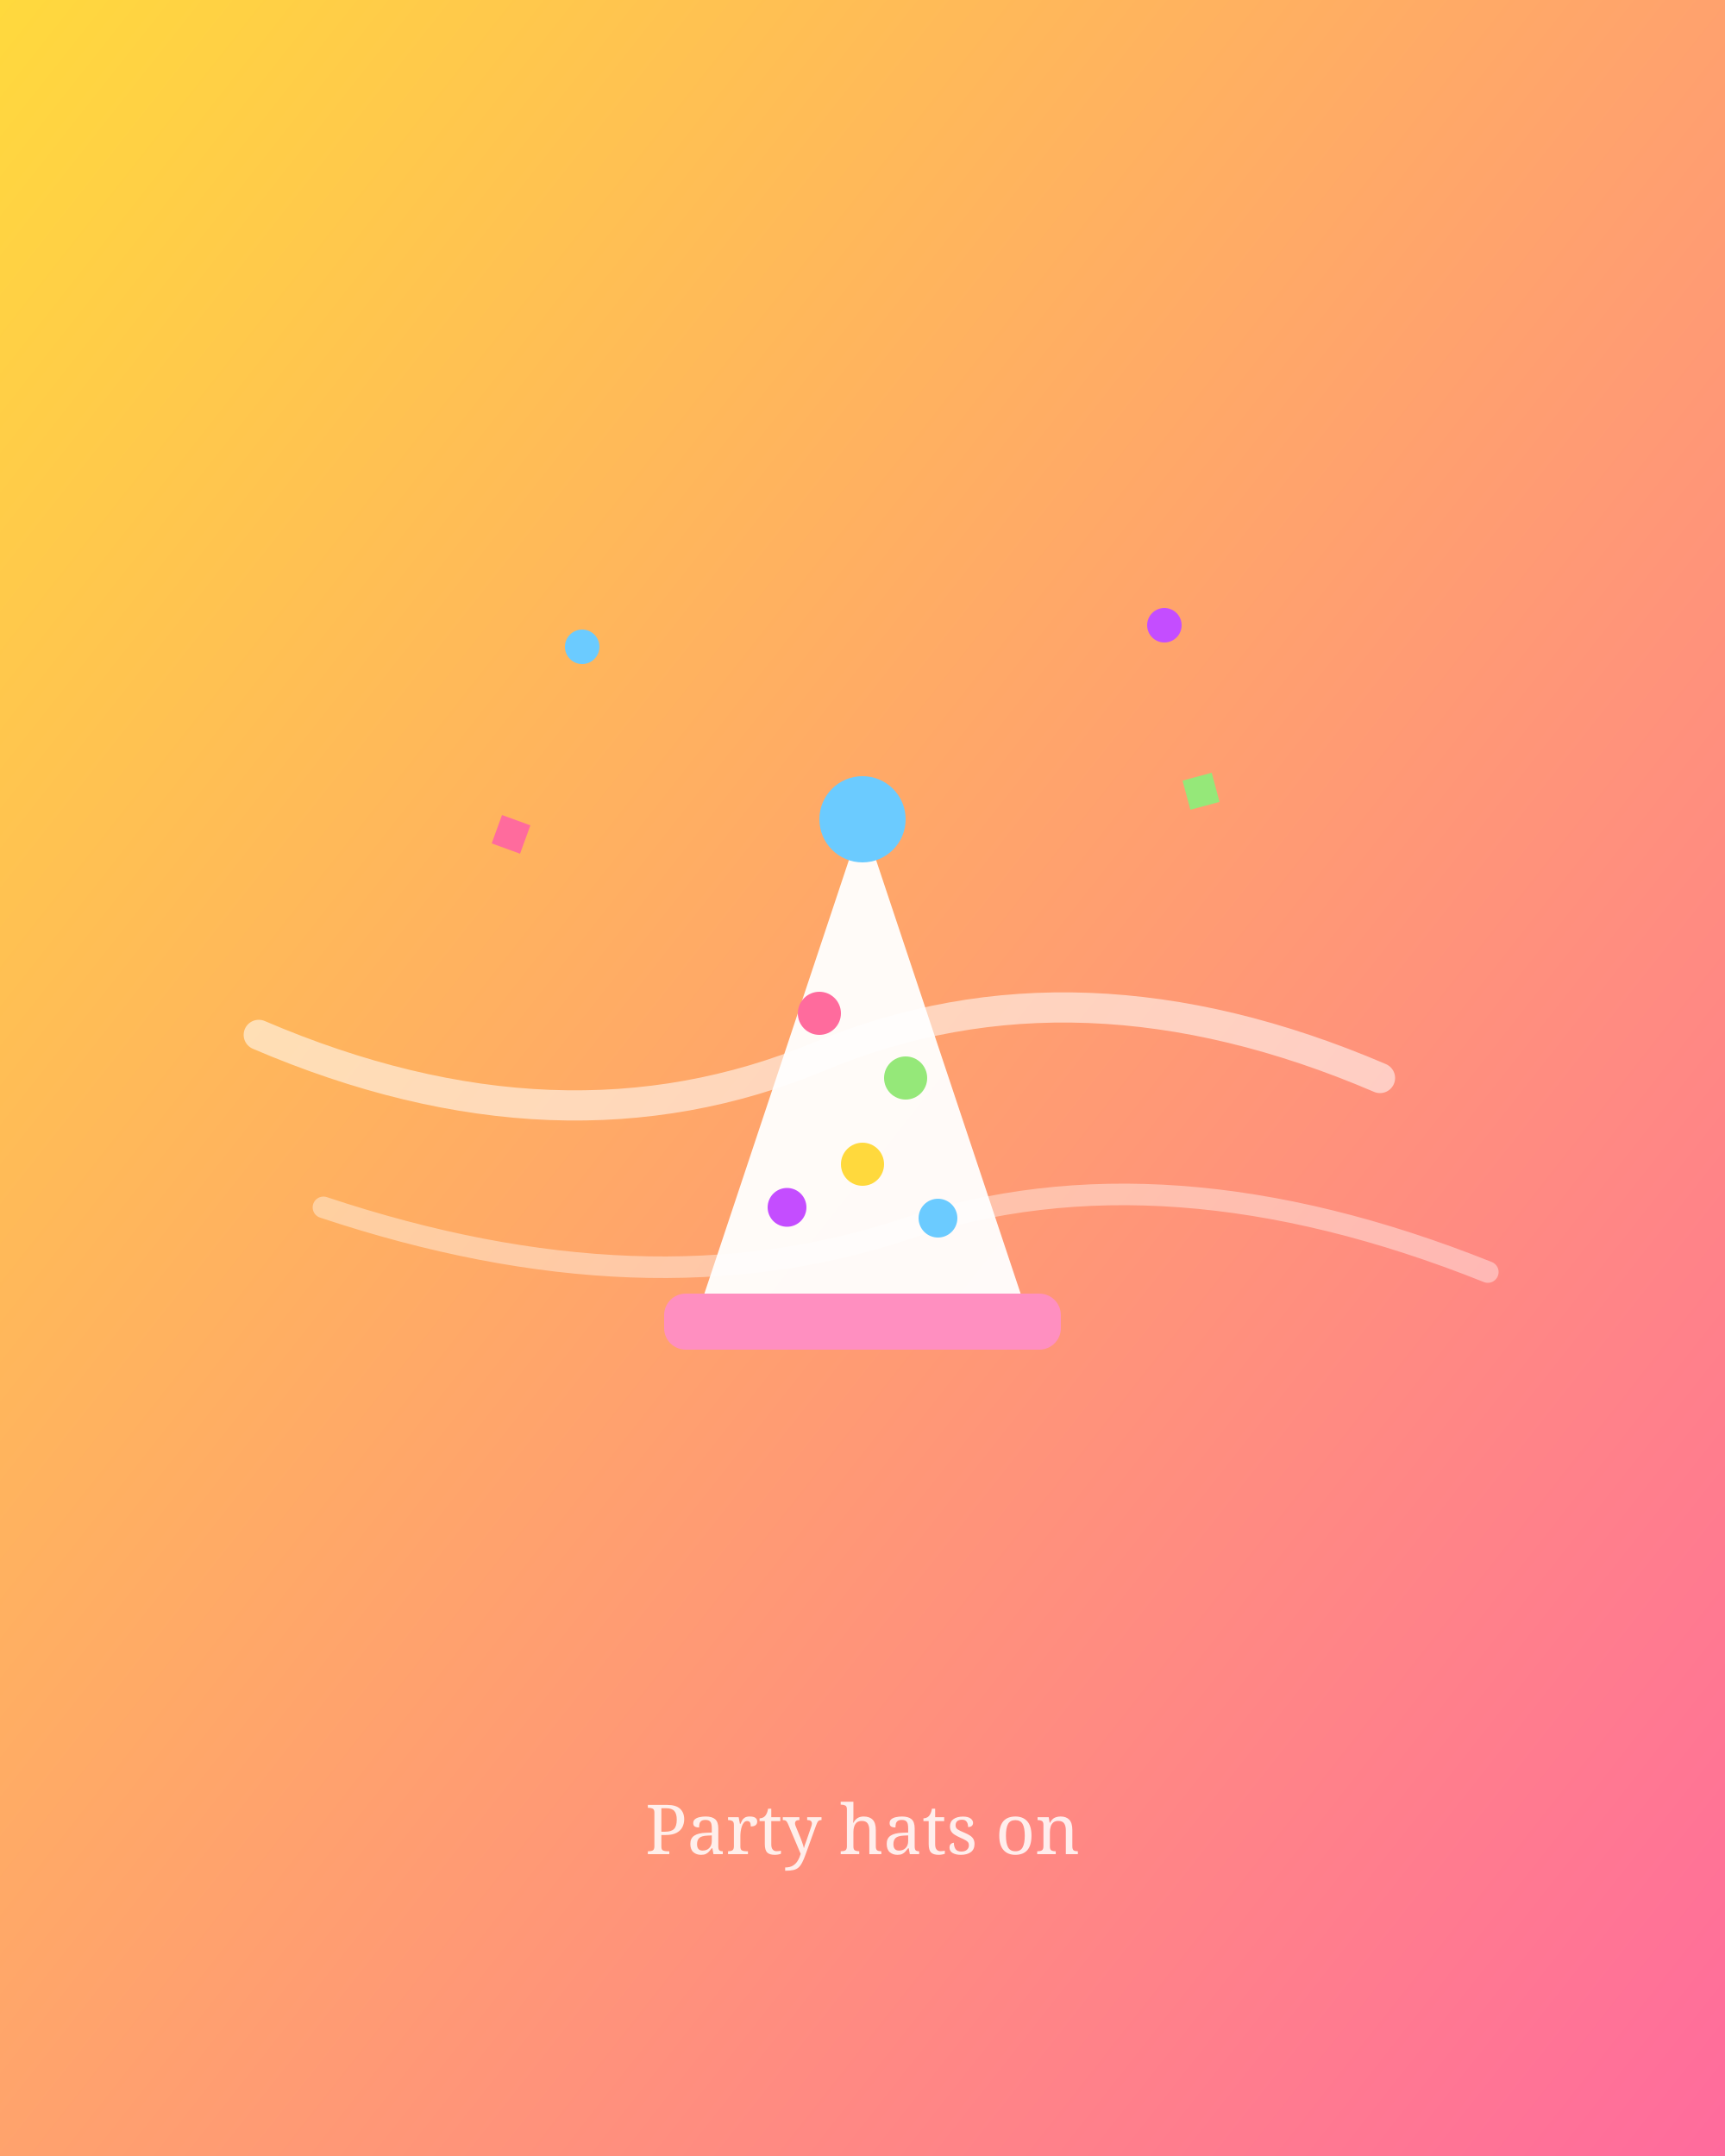
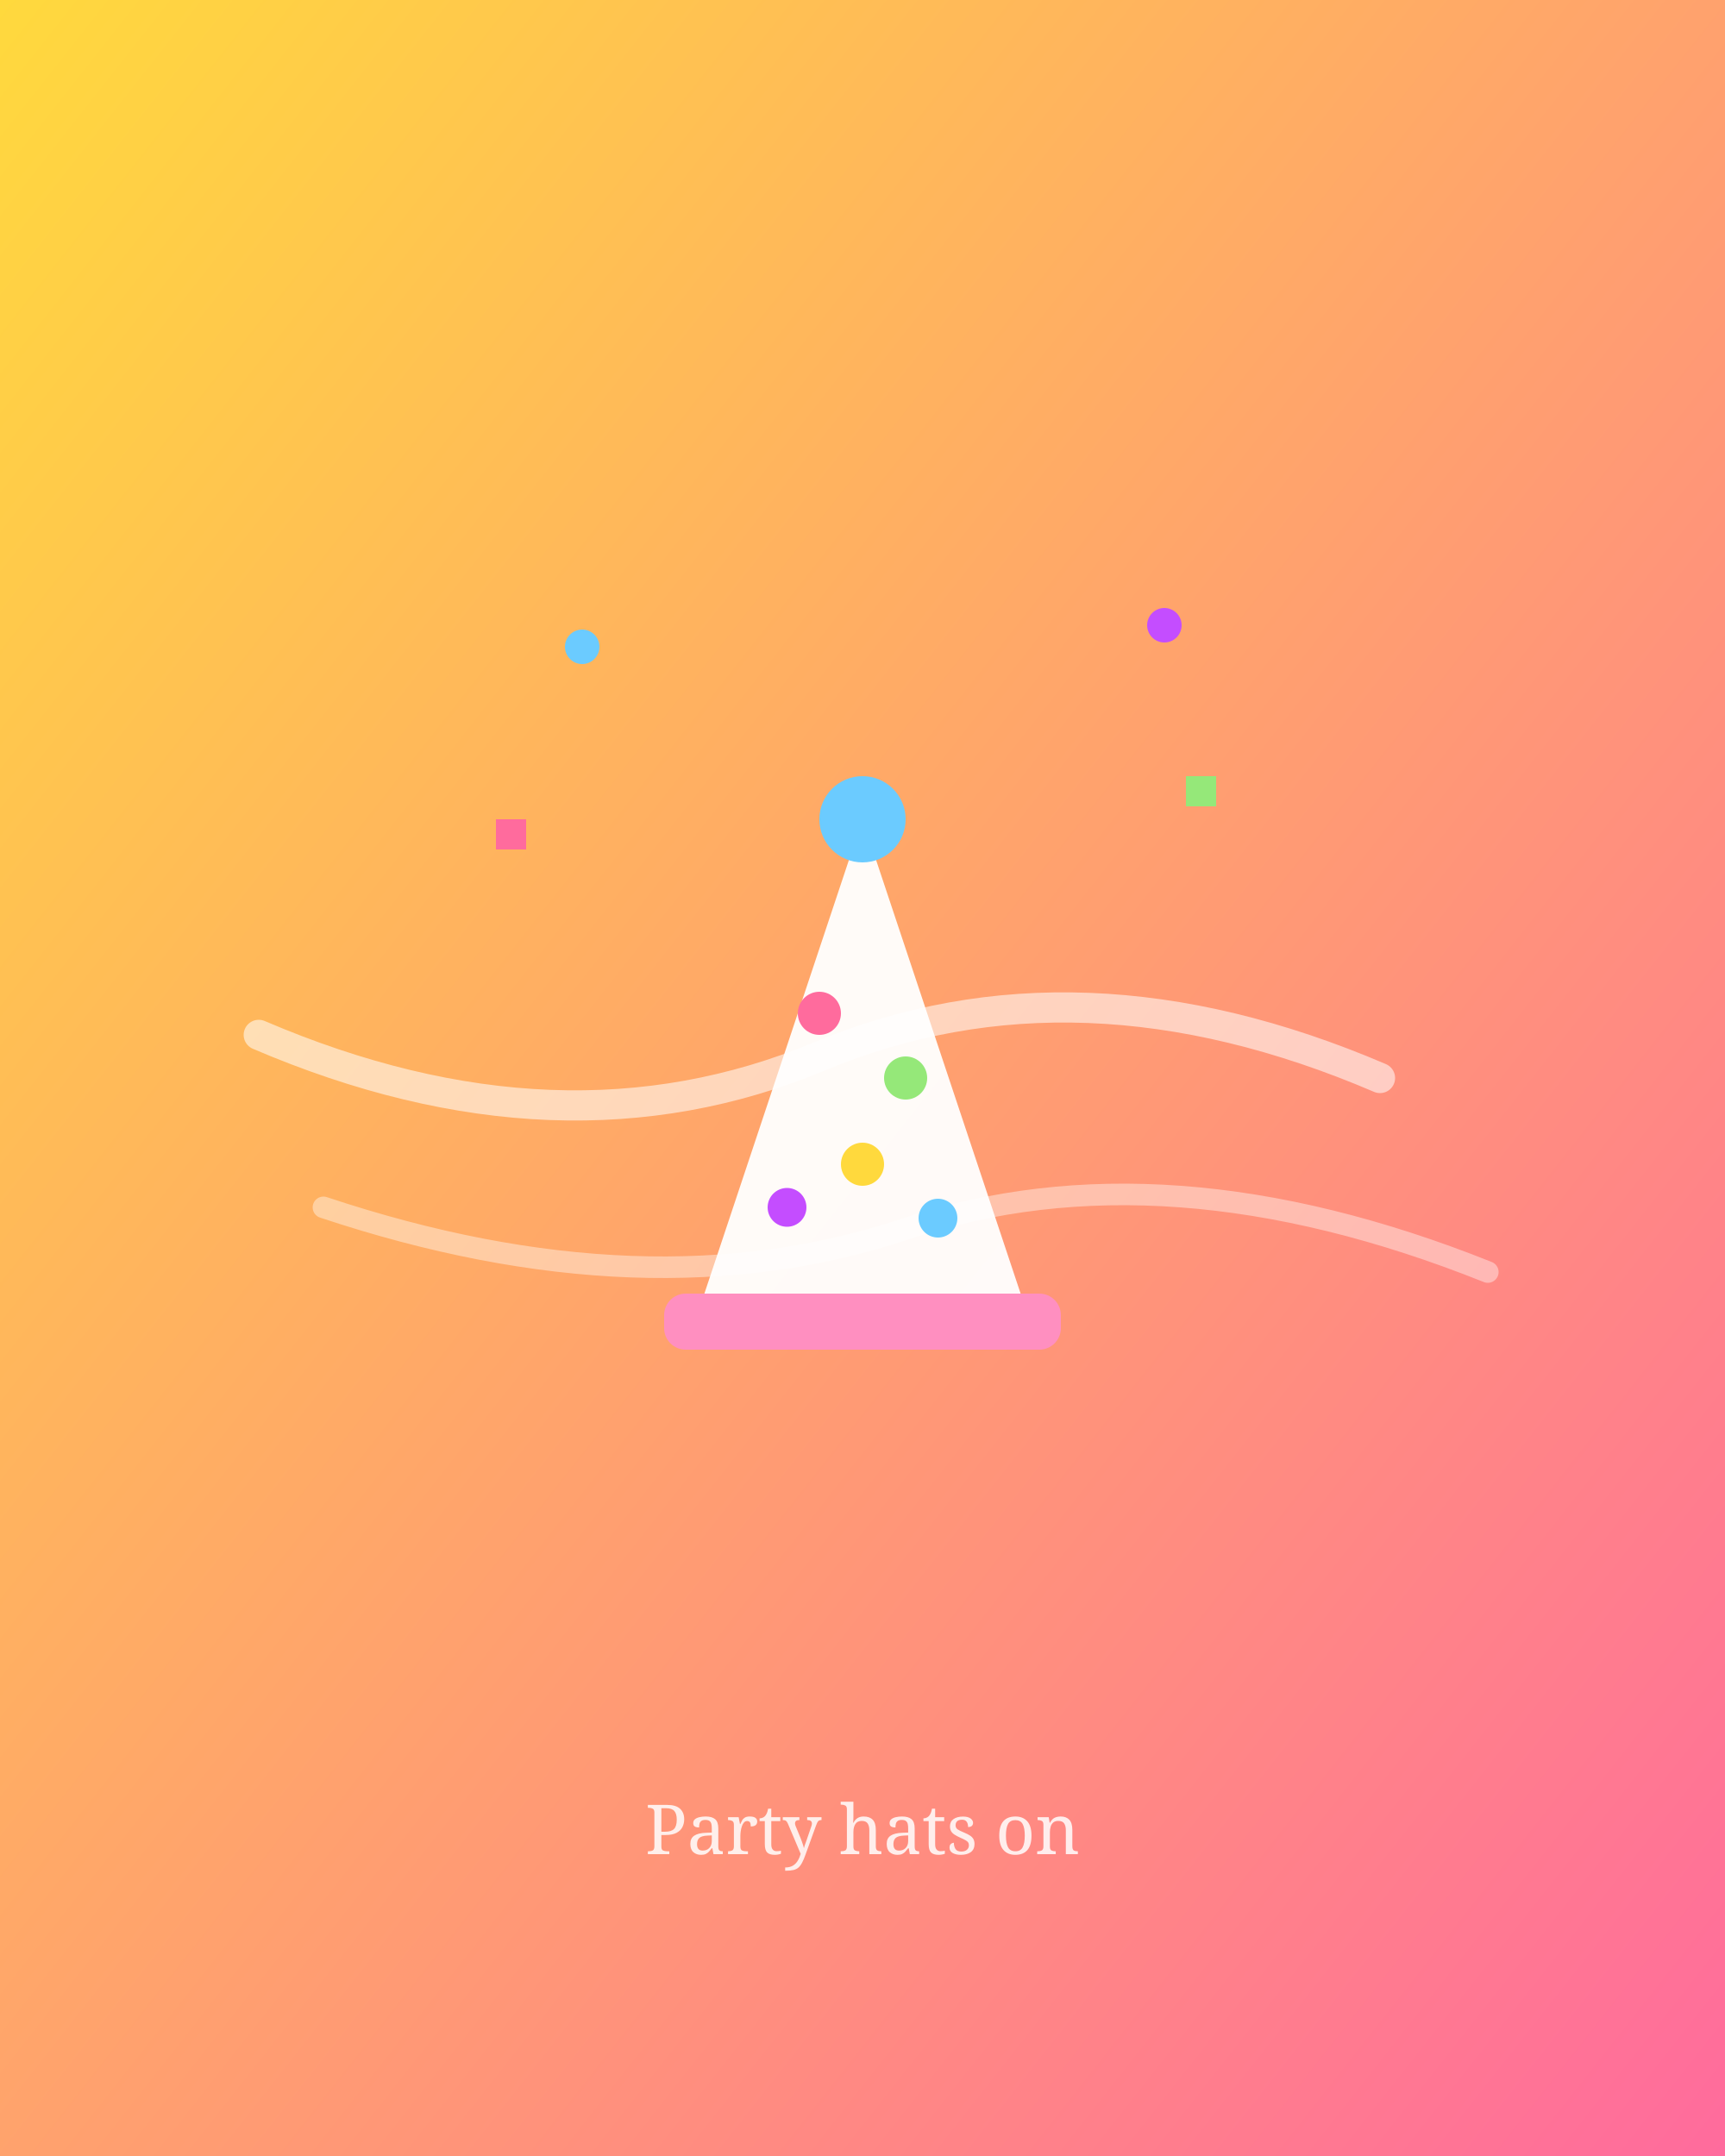
<svg xmlns="http://www.w3.org/2000/svg" width="800" height="1000" viewBox="0 0 800 1000">
  <defs>
    <linearGradient id="g6" x1="0%" y1="0%" x2="100%" y2="100%">
      <stop offset="0%" style="stop-color:#FFD93D" />
      <stop offset="100%" style="stop-color:#FF6B9D" />
    </linearGradient>
  </defs>
+   <style>
+     .streamer { animation: wave 3s ease-in-out infinite; }
+     .streamer2 { animation-delay: .5s; }
+     @keyframes wave {
+       0%, 100% { transform: translateY(0); }
+       50% { transform: translateY(-14px); }
+     }
+     .hat { transform-box: fill-box; transform-origin: 50% 100%; animation: hat-sway 2.6s ease-in-out infinite; }
+     @keyframes hat-sway {
+       0%, 100% { transform: rotate(-3deg); }
+       50% { transform: rotate(3deg); }
+     }
+     .pompom { animation: bounce 2.6s ease-in-out infinite; }
+     @keyframes bounce {
+       0%, 100% { transform: translateY(0); }
+       50% { transform: translateY(-6px); }
+     }
+     .confetti-piece { transform-box: fill-box; transform-origin: 50% 50%; animation: twirl 2.2s ease-in-out infinite; }
+     @keyframes twirl {
+       0%, 100% { transform: rotate(0deg) translateY(0); }
+       50% { transform: rotate(180deg) translateY(-10px); }
+     }
+   </style>
  <rect width="800" height="1000" fill="url(#g6)" />
-   <path d="M120 480 Q 260 540 380 490 T 640 500" stroke="#ffffff" stroke-width="14" fill="none" opacity="0.55" stroke-linecap="round" />
-   <path d="M150 560 Q 300 610 420 570 T 690 590" stroke="#ffffff" stroke-width="10" fill="none" opacity="0.4" stroke-linecap="round" />
-   <path d="M400 380 L 320 620 L 480 620 Z" fill="#ffffff" opacity="0.95" />
-   <rect x="308" y="600" width="184" height="26" rx="10" fill="#ff8fc0" />
-   <circle cx="400" cy="380" r="20" fill="#6bcbff" />
-   <circle cx="380" cy="470" r="10" fill="#ff6b9d" />
-   <circle cx="420" cy="500" r="10" fill="#95e879" />
-   <circle cx="400" cy="540" r="10" fill="#ffd93d" />
-   <circle cx="365" cy="560" r="9" fill="#c44dff" />
-   <circle cx="435" cy="565" r="9" fill="#6bcbff" />
-   <rect x="230" y="380" width="14" height="14" fill="#ff6b9d" transform="rotate(20 237 387)" />
-   <rect x="550" y="360" width="14" height="14" fill="#95e879" transform="rotate(-15 557 367)" />
-   <circle cx="270" cy="300" r="8" fill="#6bcbff" />
-   <circle cx="540" cy="290" r="8" fill="#c44dff" />
+   <path class="streamer" d="M120 480 Q 260 540 380 490 T 640 500" stroke="#ffffff" stroke-width="14" fill="none" opacity="0.55" stroke-linecap="round" />
+   <path class="streamer streamer2" d="M150 560 Q 300 610 420 570 T 690 590" stroke="#ffffff" stroke-width="10" fill="none" opacity="0.4" stroke-linecap="round" />
+   <g class="hat">
+     <path d="M400 380 L 320 620 L 480 620 Z" fill="#ffffff" opacity="0.95" />
+     <rect x="308" y="600" width="184" height="26" rx="10" fill="#ff8fc0" />
+     <circle class="pompom" cx="400" cy="380" r="20" fill="#6bcbff" />
+     <circle cx="380" cy="470" r="10" fill="#ff6b9d" />
+     <circle cx="420" cy="500" r="10" fill="#95e879" />
+     <circle cx="400" cy="540" r="10" fill="#ffd93d" />
+     <circle cx="365" cy="560" r="9" fill="#c44dff" />
+     <circle cx="435" cy="565" r="9" fill="#6bcbff" />
+   </g>
+   <rect class="confetti-piece" x="230" y="380" width="14" height="14" fill="#ff6b9d" style="animation-delay:0s" />
+   <rect class="confetti-piece" x="550" y="360" width="14" height="14" fill="#95e879" style="animation-delay:.4s" />
+   <circle class="confetti-piece" cx="270" cy="300" r="8" fill="#6bcbff" style="animation-delay:.8s" />
+   <circle class="confetti-piece" cx="540" cy="290" r="8" fill="#c44dff" style="animation-delay:1.2s" />
  <text x="400" y="860" font-family="Georgia,serif" font-size="32" text-anchor="middle" fill="#ffffff" opacity="0.85">Party hats on</text>
</svg>
